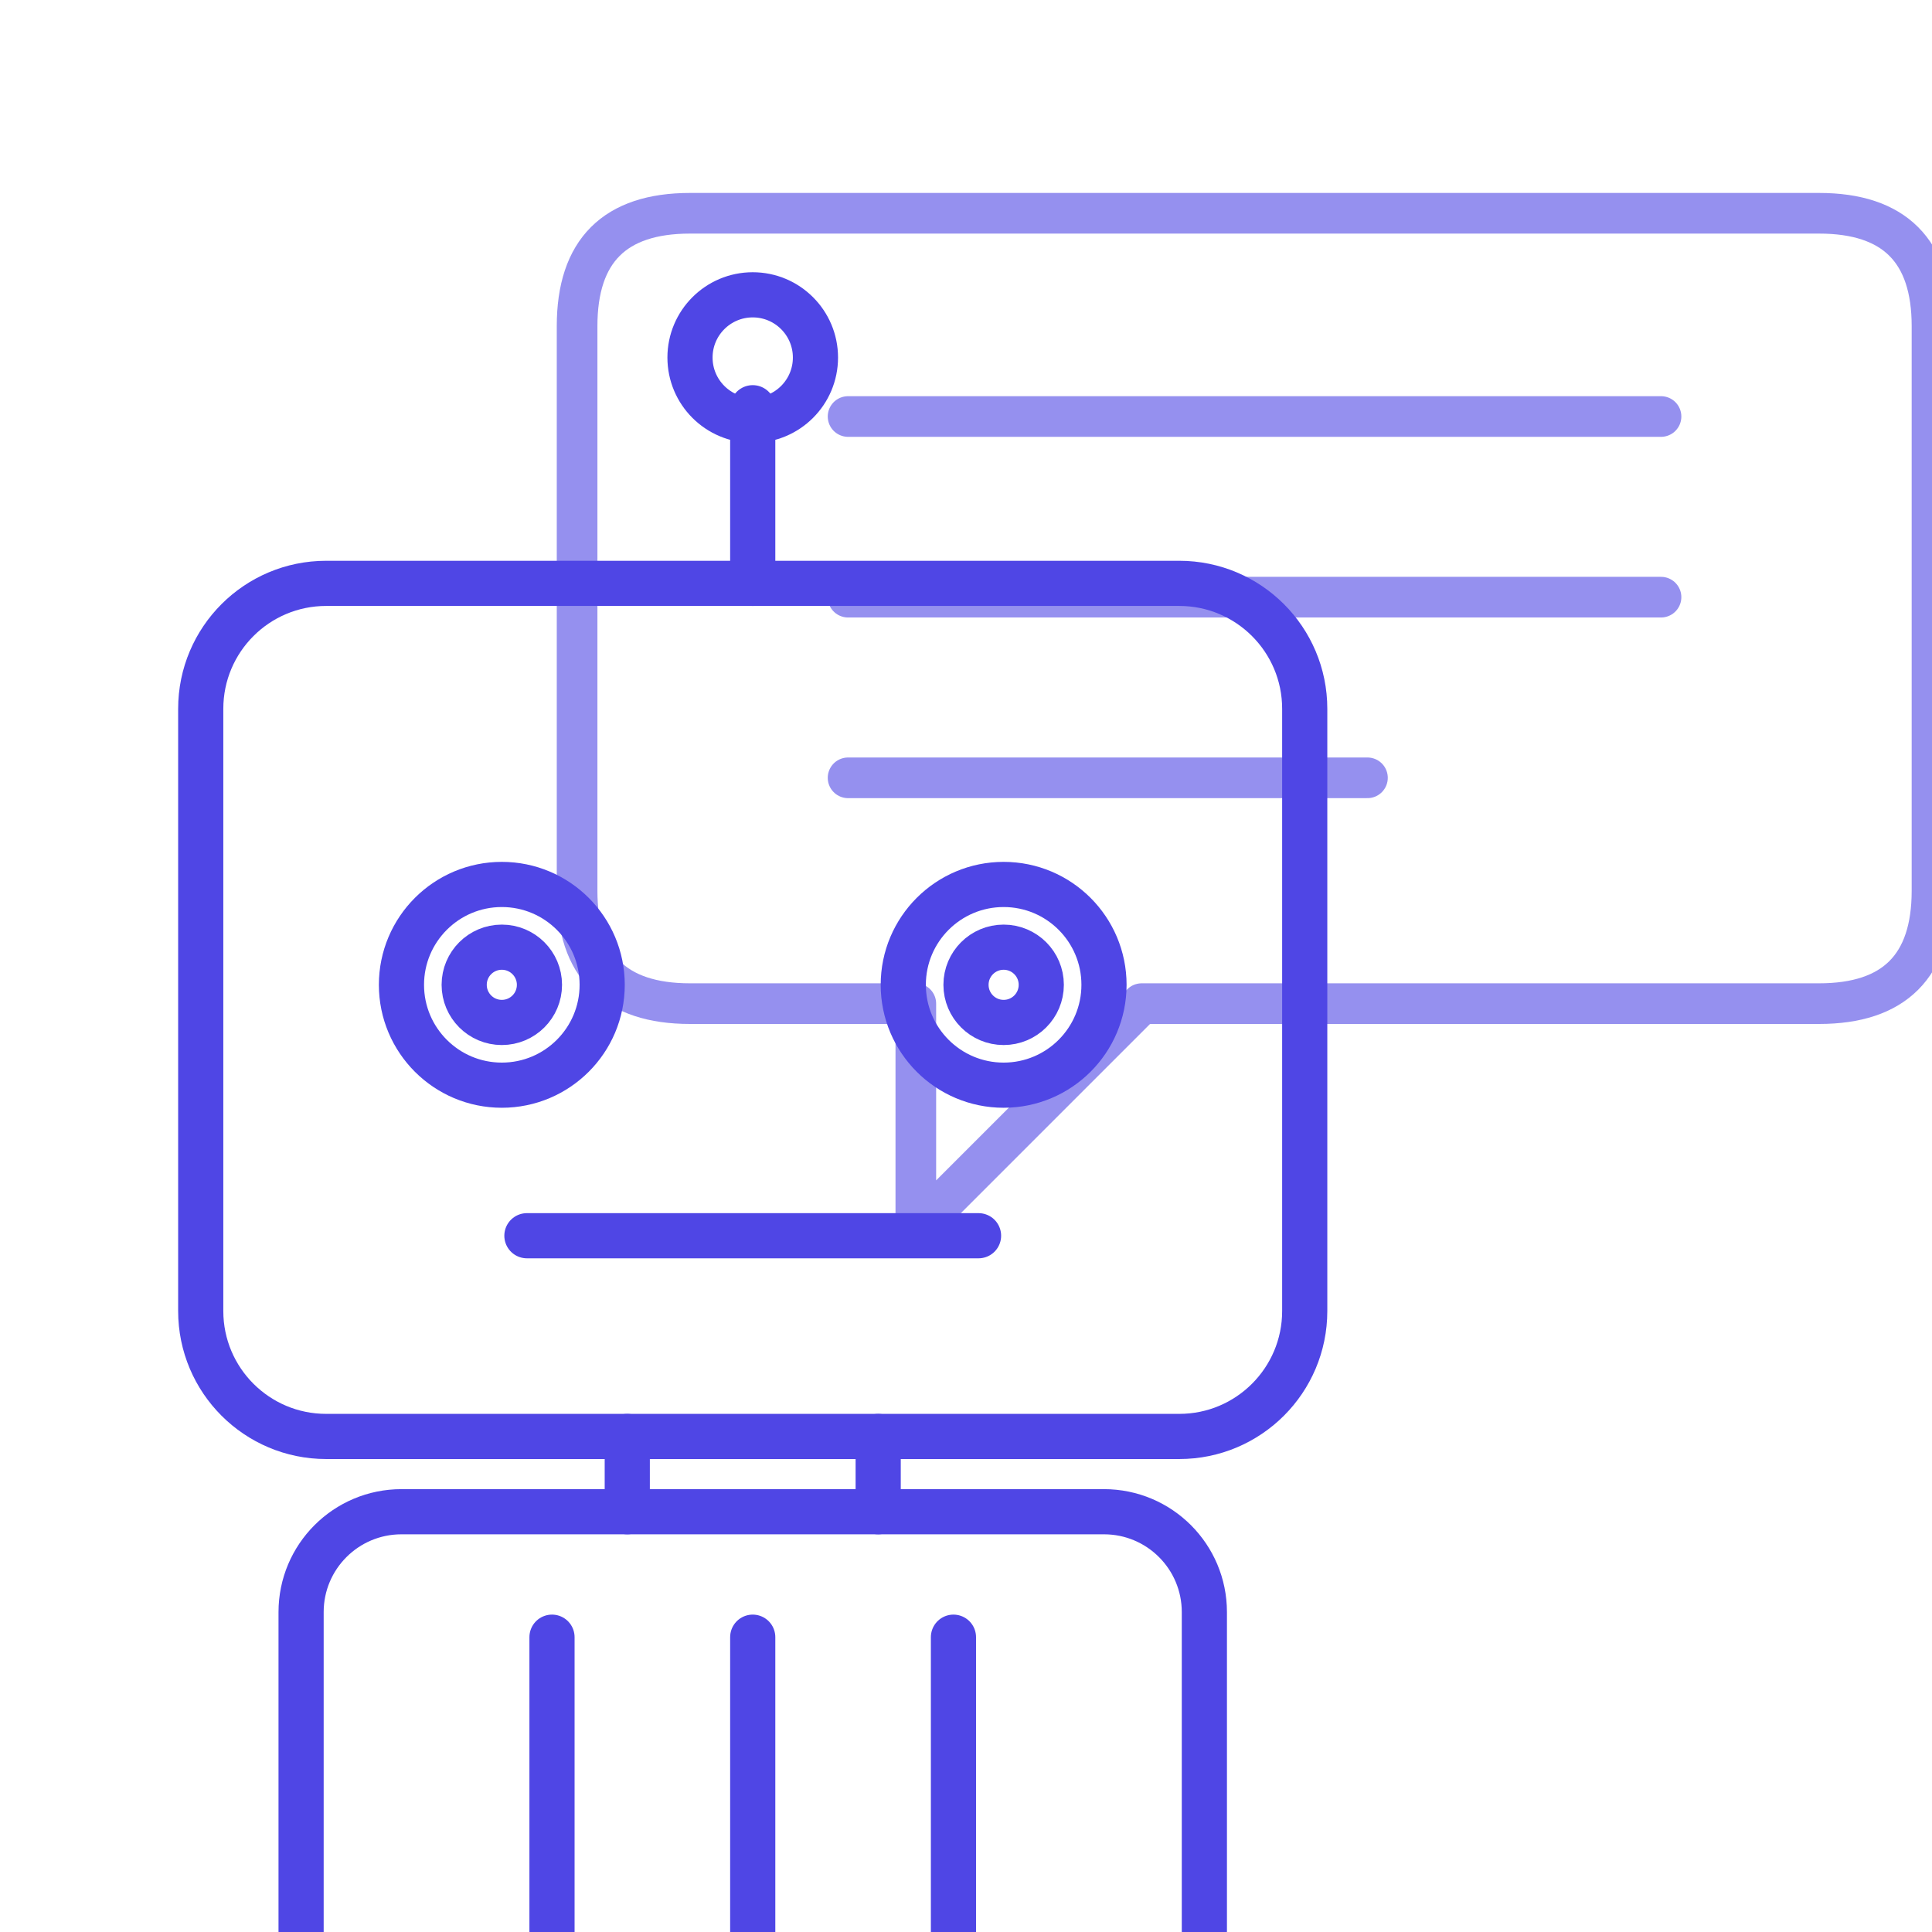
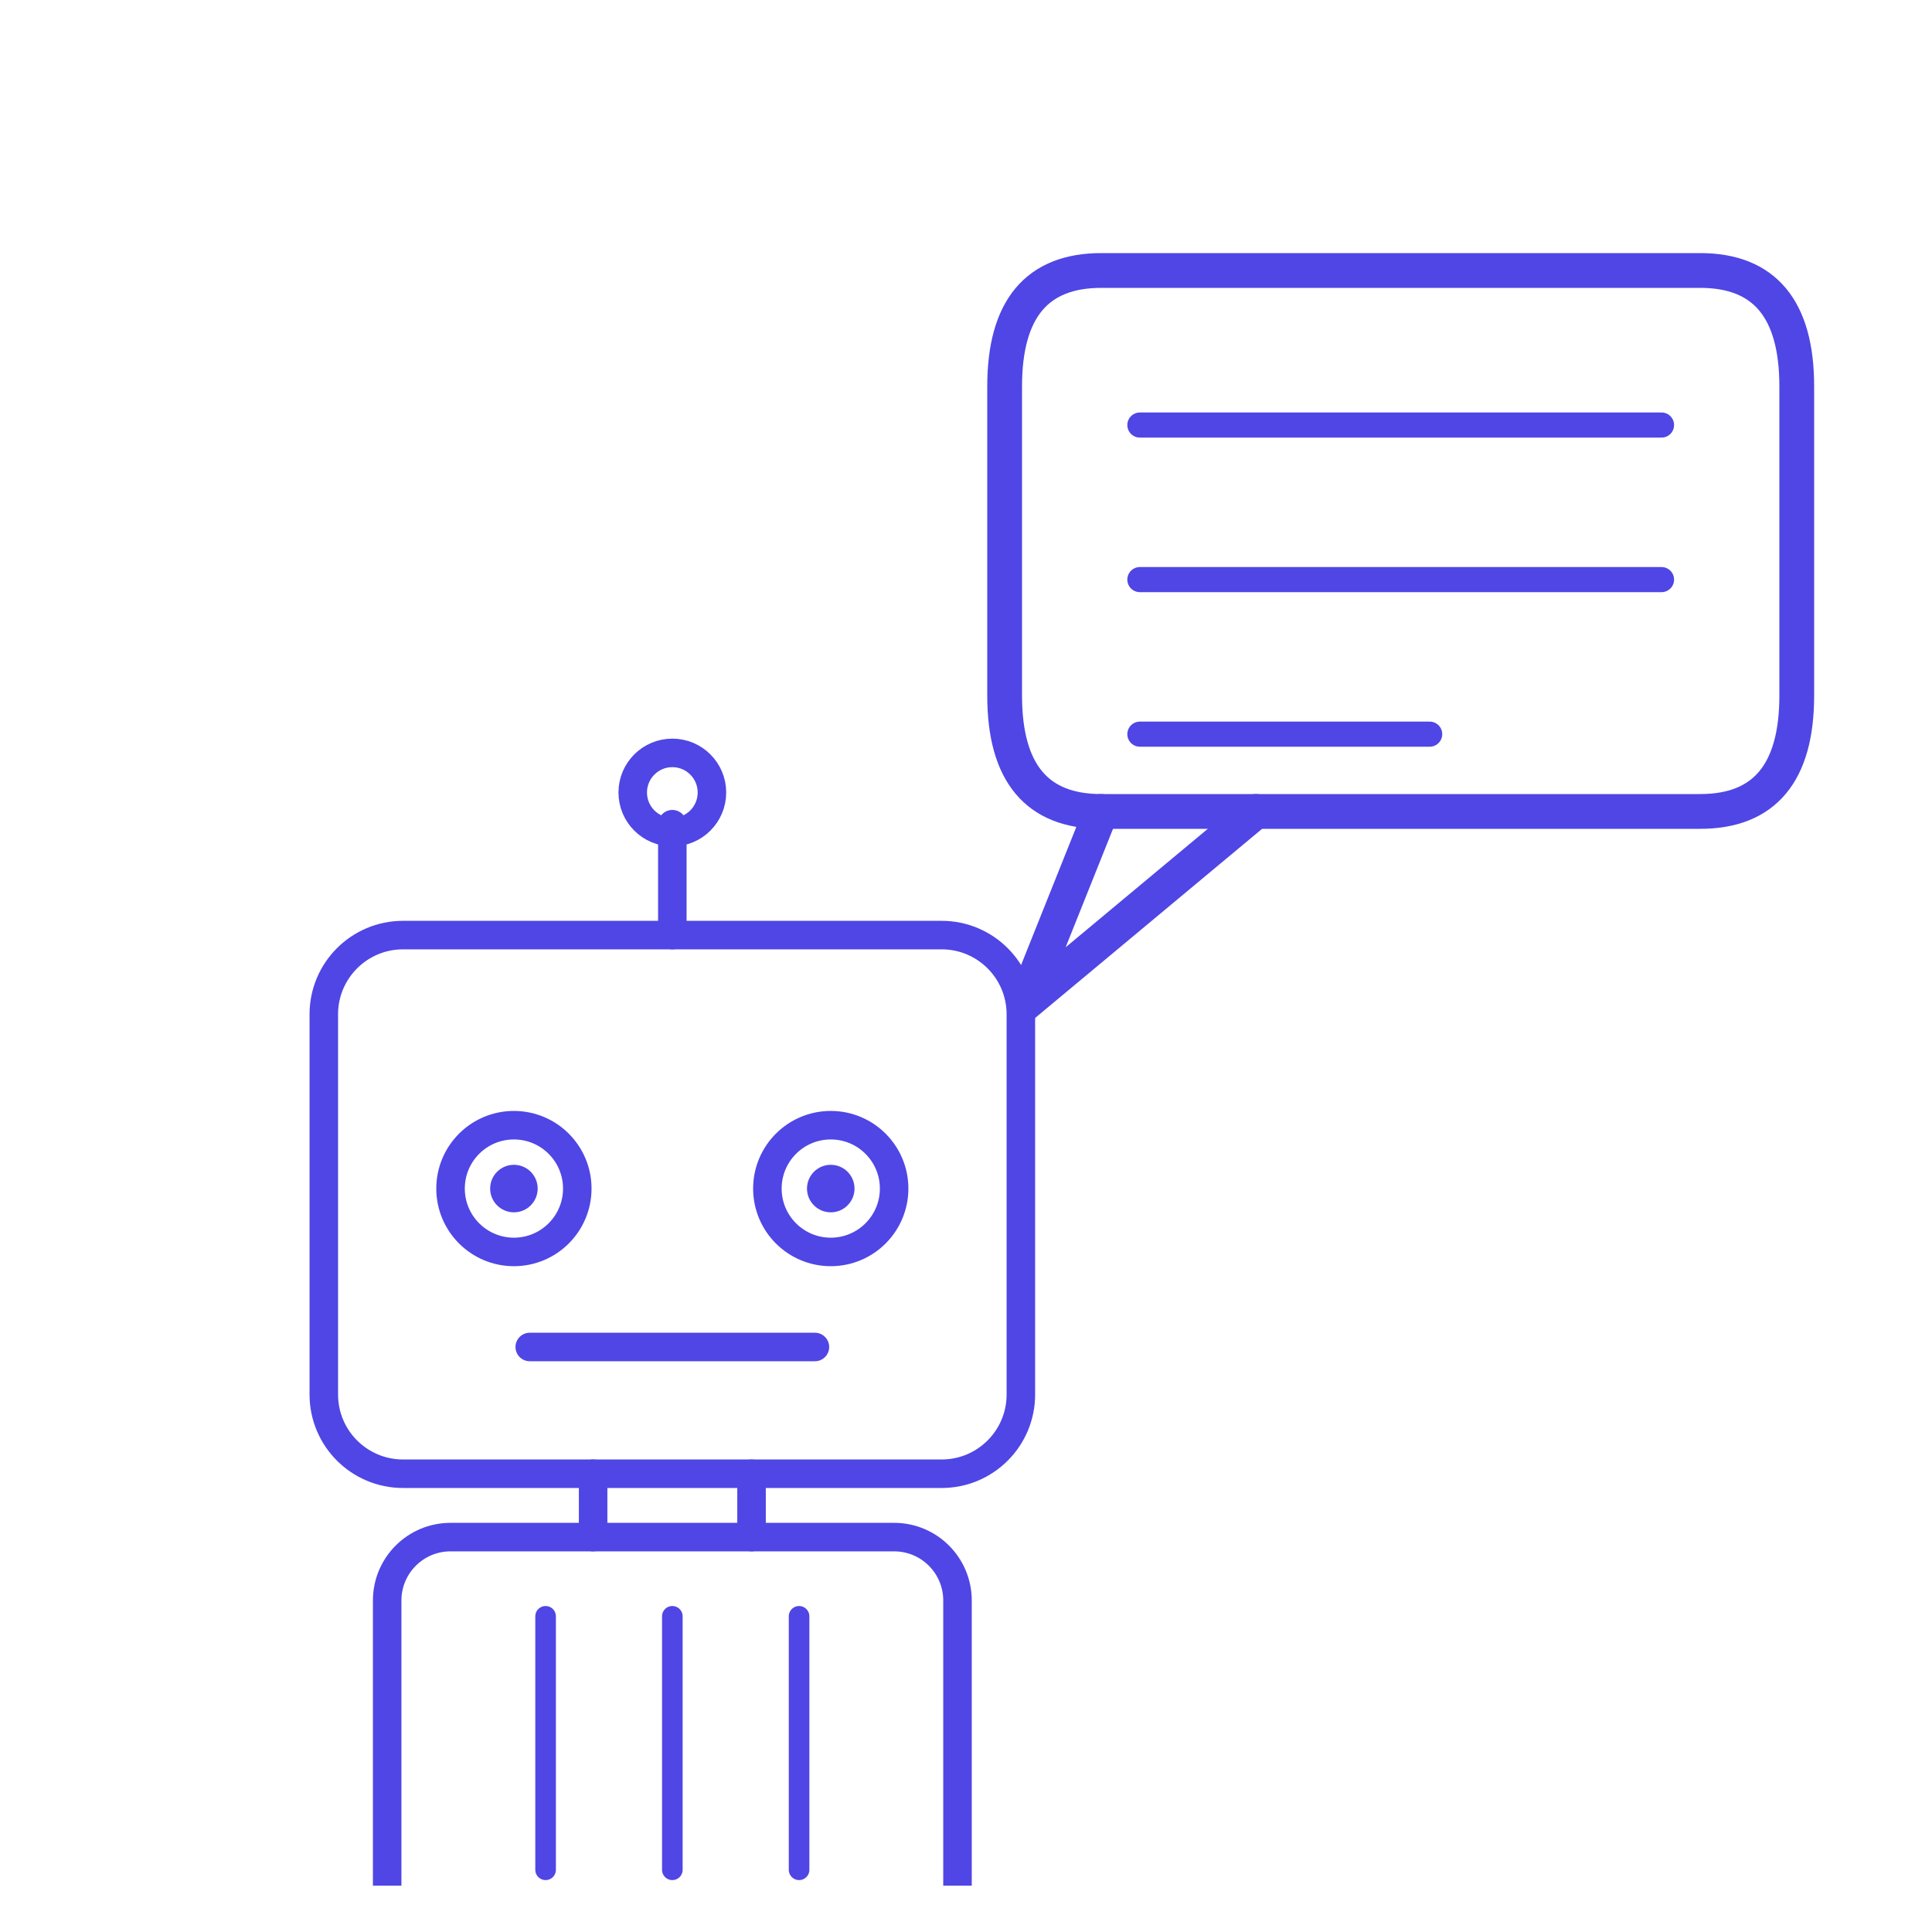
- <svg xmlns="http://www.w3.org/2000/svg" width="100" height="100" viewBox="10 8 77 77">
-   <g opacity="0.6" transform="translate(15, -15) scale(0.9)">
-     <path d="M25 35 H75 Q80 35 80 40 V65 Q80 70 75 70 H45 L35 80 V70 H25 Q20 70 20 65 V40 Q20 35 25 35 Z" style="fill:none;stroke:rgb(79, 70, 229);stroke-width:1.8px;stroke-linecap:round;stroke-linejoin:round;" />
-     <line x1="32" y1="44" x2="68" y2="44" style="fill:none;stroke:rgb(79, 70, 229);stroke-width:1.8px;stroke-linecap:round;stroke-linejoin:round;" />
-     <line x1="32" y1="52" x2="68" y2="52" style="fill:none;stroke:rgb(79, 70, 229);stroke-width:1.8px;stroke-linecap:round;stroke-linejoin:round;" />
-     <line x1="32" y1="60" x2="55" y2="60" style="fill:none;stroke:rgb(79, 70, 229);stroke-width:1.8px;stroke-linecap:round;stroke-linejoin:round;" />
+ <svg xmlns="http://www.w3.org/2000/svg" width="100" height="100" viewBox="0 0 100 100">
+   <defs>
+     <style>
+       .s  { fill:none; stroke:rgb(79,70,229); stroke-width:1.8; stroke-linecap:round; stroke-linejoin:round; }
+       .st { fill:none; stroke:rgb(79,70,229); stroke-width:1.3; stroke-linecap:round; stroke-linejoin:round; }
+       .dot { fill:rgb(79,70,229); }
+     </style>
+     <clipPath id="robot-clip" clipPathUnits="userSpaceOnUse">
+       <rect x="0" y="0" width="68" height="80" />
+     </clipPath>
+   </defs>
+   <g transform="translate(2, 32) scale(0.82)" clip-path="url(#robot-clip)">
+     <line x1="40" y1="20" x2="40" y2="13" class="s" />
+     <circle cx="40" cy="11" r="2.5" class="s" />
+     <rect x="18" y="20" width="44" height="34" rx="5" class="s" />
+     <circle cx="30" cy="36" r="4" class="s" />
+     <circle cx="50" cy="36" r="4" class="s" />
+     <circle cx="30" cy="36" r="1.5" class="dot" />
+     <circle cx="50" cy="36" r="1.5" class="dot" />
+     <line x1="31" y1="46" x2="49" y2="46" class="s" />
+     <line x1="35" y1="54" x2="35" y2="58" class="s" />
+     <line x1="45" y1="54" x2="45" y2="58" class="s" />
+     <rect x="22" y="58" width="36" height="26" rx="4" class="s" />
+     <line x1="32" y1="63" x2="32" y2="79" class="st" />
+     <line x1="40" y1="63" x2="40" y2="79" class="st" />
+     <line x1="48" y1="63" x2="48" y2="79" class="st" />
  </g>
-   <g transform="translate(-10, 5)">
-     <rect x="28.0" y="26.25" width="44" height="34" rx="5" style="fill:none;stroke:rgb(79, 70, 229);stroke-width:1.8px;stroke-linecap:round;stroke-linejoin:round;" />
-     <line x1="50.0" y1="26.25" x2="50.0" y2="19.25" style="fill:none;stroke:rgb(79, 70, 229);stroke-width:1.8px;stroke-linecap:round;stroke-linejoin:round;" />
-     <circle cx="50.0" cy="17.25" r="2.5" style="fill:none;stroke:rgb(79, 70, 229);stroke-width:1.8px;stroke-linecap:round;stroke-linejoin:round;" />
-     <circle cx="40.0" cy="42.25" r="4" style="fill:none;stroke:rgb(79, 70, 229);stroke-width:1.8px;stroke-linecap:round;stroke-linejoin:round;" />
-     <circle cx="60.0" cy="42.25" r="4" style="fill:none;stroke:rgb(79, 70, 229);stroke-width:1.8px;stroke-linecap:round;stroke-linejoin:round;" />
-     <circle cx="40.0" cy="42.25" r="1.5" style="fill:none;stroke:rgb(79, 70, 229);stroke-width:1.8px;stroke-linecap:round;stroke-linejoin:round;" />
-     <circle cx="60.0" cy="42.25" r="1.5" style="fill:none;stroke:rgb(79, 70, 229);stroke-width:1.8px;stroke-linecap:round;stroke-linejoin:round;" />
-     <line x1="41.0" y1="52.25" x2="59.0" y2="52.25" style="fill:none;stroke:rgb(79, 70, 229);stroke-width:1.8px;stroke-linecap:round;stroke-linejoin:round;" />
-     <rect x="32.0" y="63.25" width="36" height="22" rx="4" style="fill:none;stroke:rgb(79, 70, 229);stroke-width:1.8px;stroke-linecap:round;stroke-linejoin:round;" />
-     <line x1="42.0" y1="68.25" x2="42.0" y2="80.25" style="fill:none;stroke:rgb(79, 70, 229);stroke-width:1.8px;stroke-linecap:round;stroke-linejoin:round;" />
-     <line x1="50.0" y1="68.25" x2="50.0" y2="80.25" style="fill:none;stroke:rgb(79, 70, 229);stroke-width:1.8px;stroke-linecap:round;stroke-linejoin:round;" />
-     <line x1="58.0" y1="68.25" x2="58.0" y2="80.25" style="fill:none;stroke:rgb(79, 70, 229);stroke-width:1.8px;stroke-linecap:round;stroke-linejoin:round;" />
-     <line x1="45.0" y1="60.25" x2="45.0" y2="63.25" style="fill:none;stroke:rgb(79, 70, 229);stroke-width:1.8px;stroke-linecap:round;stroke-linejoin:round;" />
-     <line x1="55.0" y1="60.25" x2="55.0" y2="63.25" style="fill:none;stroke:rgb(79, 70, 229);stroke-width:1.8px;stroke-linecap:round;stroke-linejoin:round;" />
+   <g transform="translate(52, 12)">
+     <path d="M5 2 H36 Q41 2 41 8 V24 Q41 30 36 30 H5 Q0 30 0 24 V8 Q0 2 5 2 Z" class="s" />
+     <path d="M5 30 L1 40 L13 30" class="s" />
+     <line x1="7" y1="10" x2="34" y2="10" class="st" />
+     <line x1="7" y1="18" x2="34" y2="18" class="st" />
+     <line x1="7" y1="26" x2="22" y2="26" class="st" />
  </g>
</svg>
